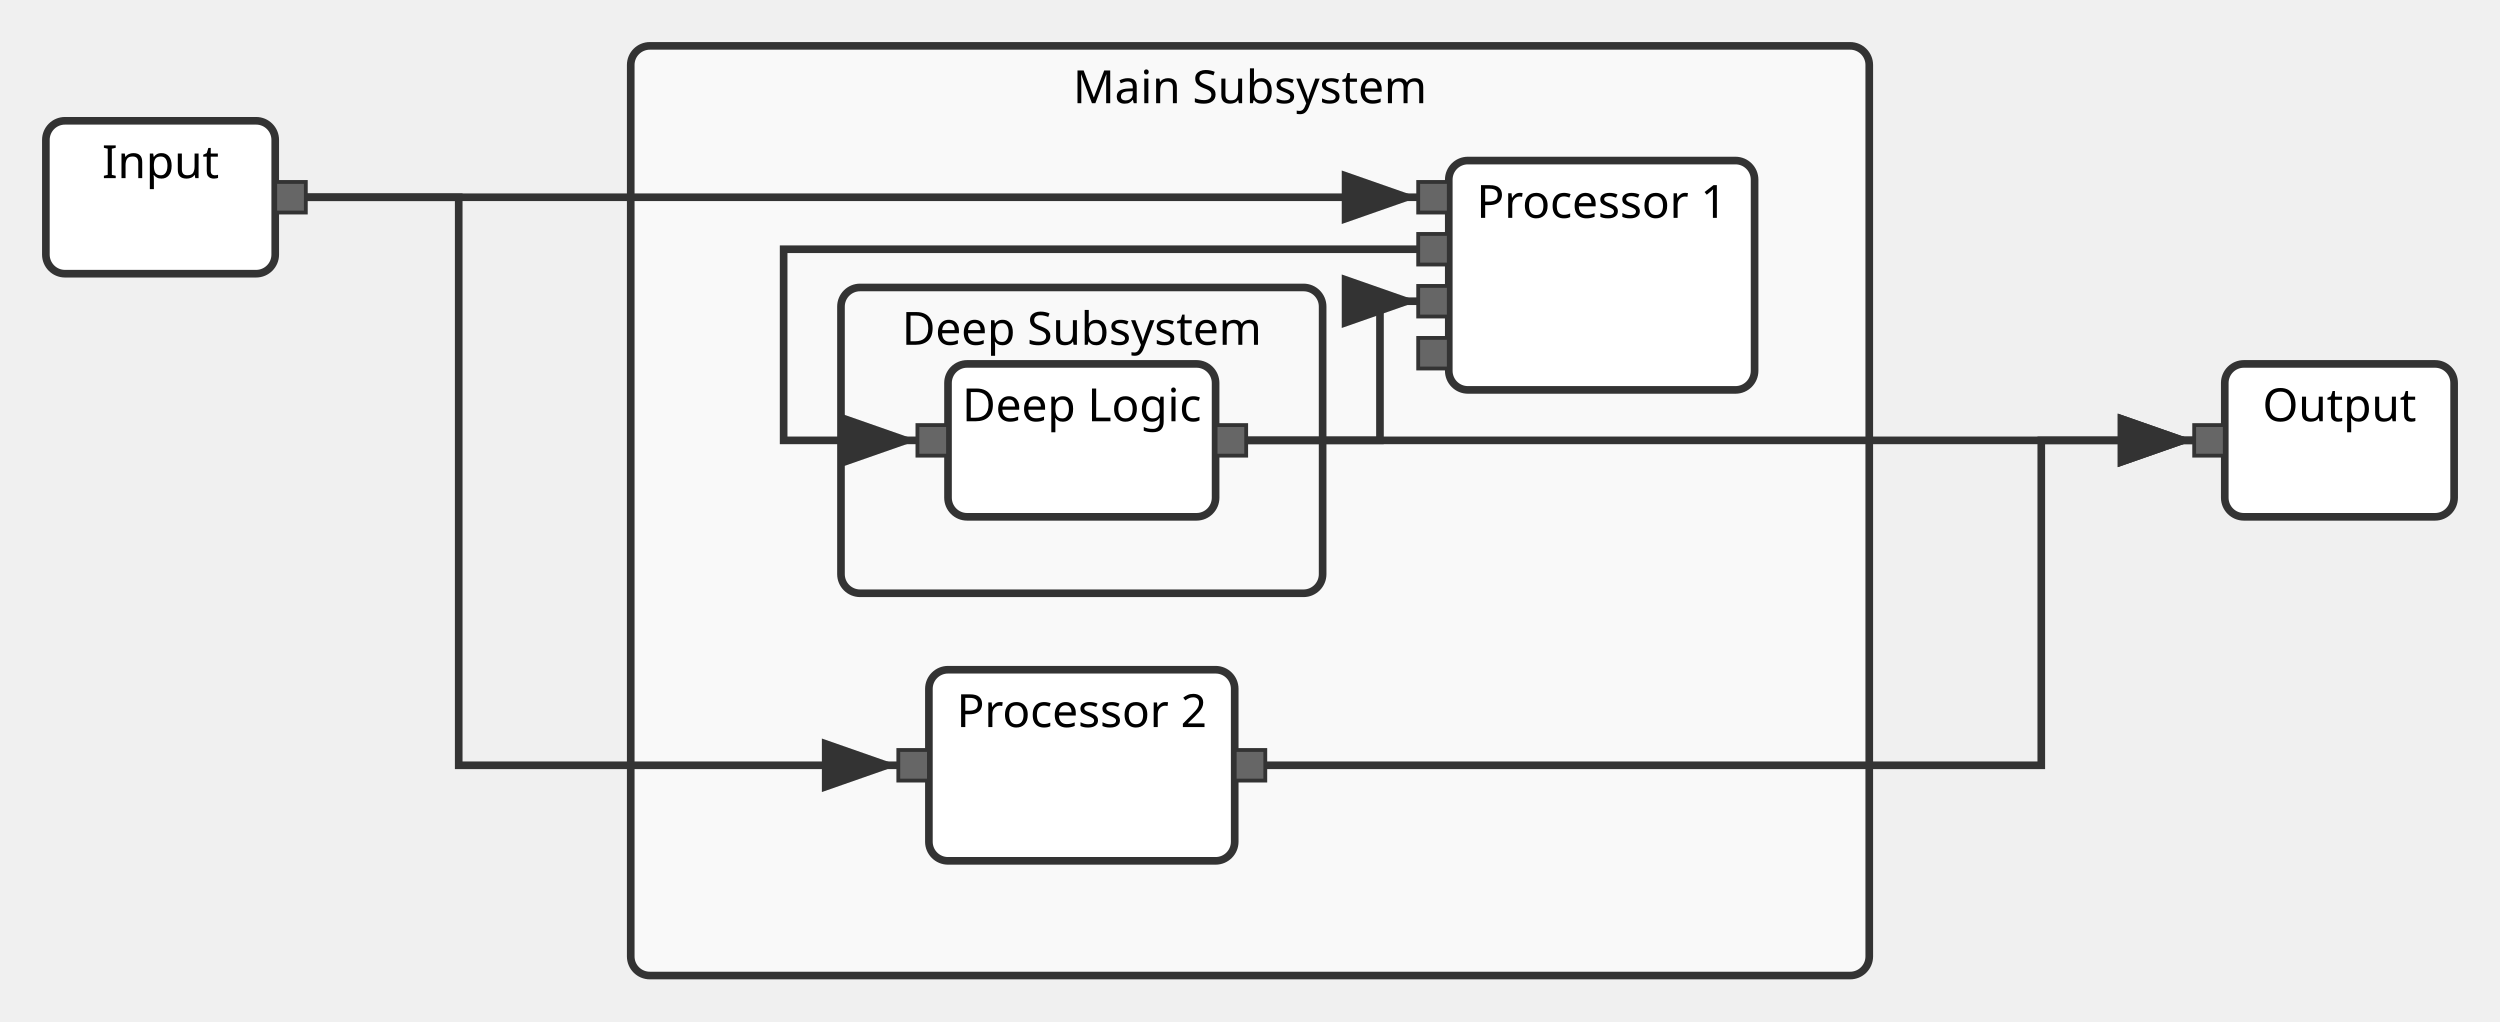
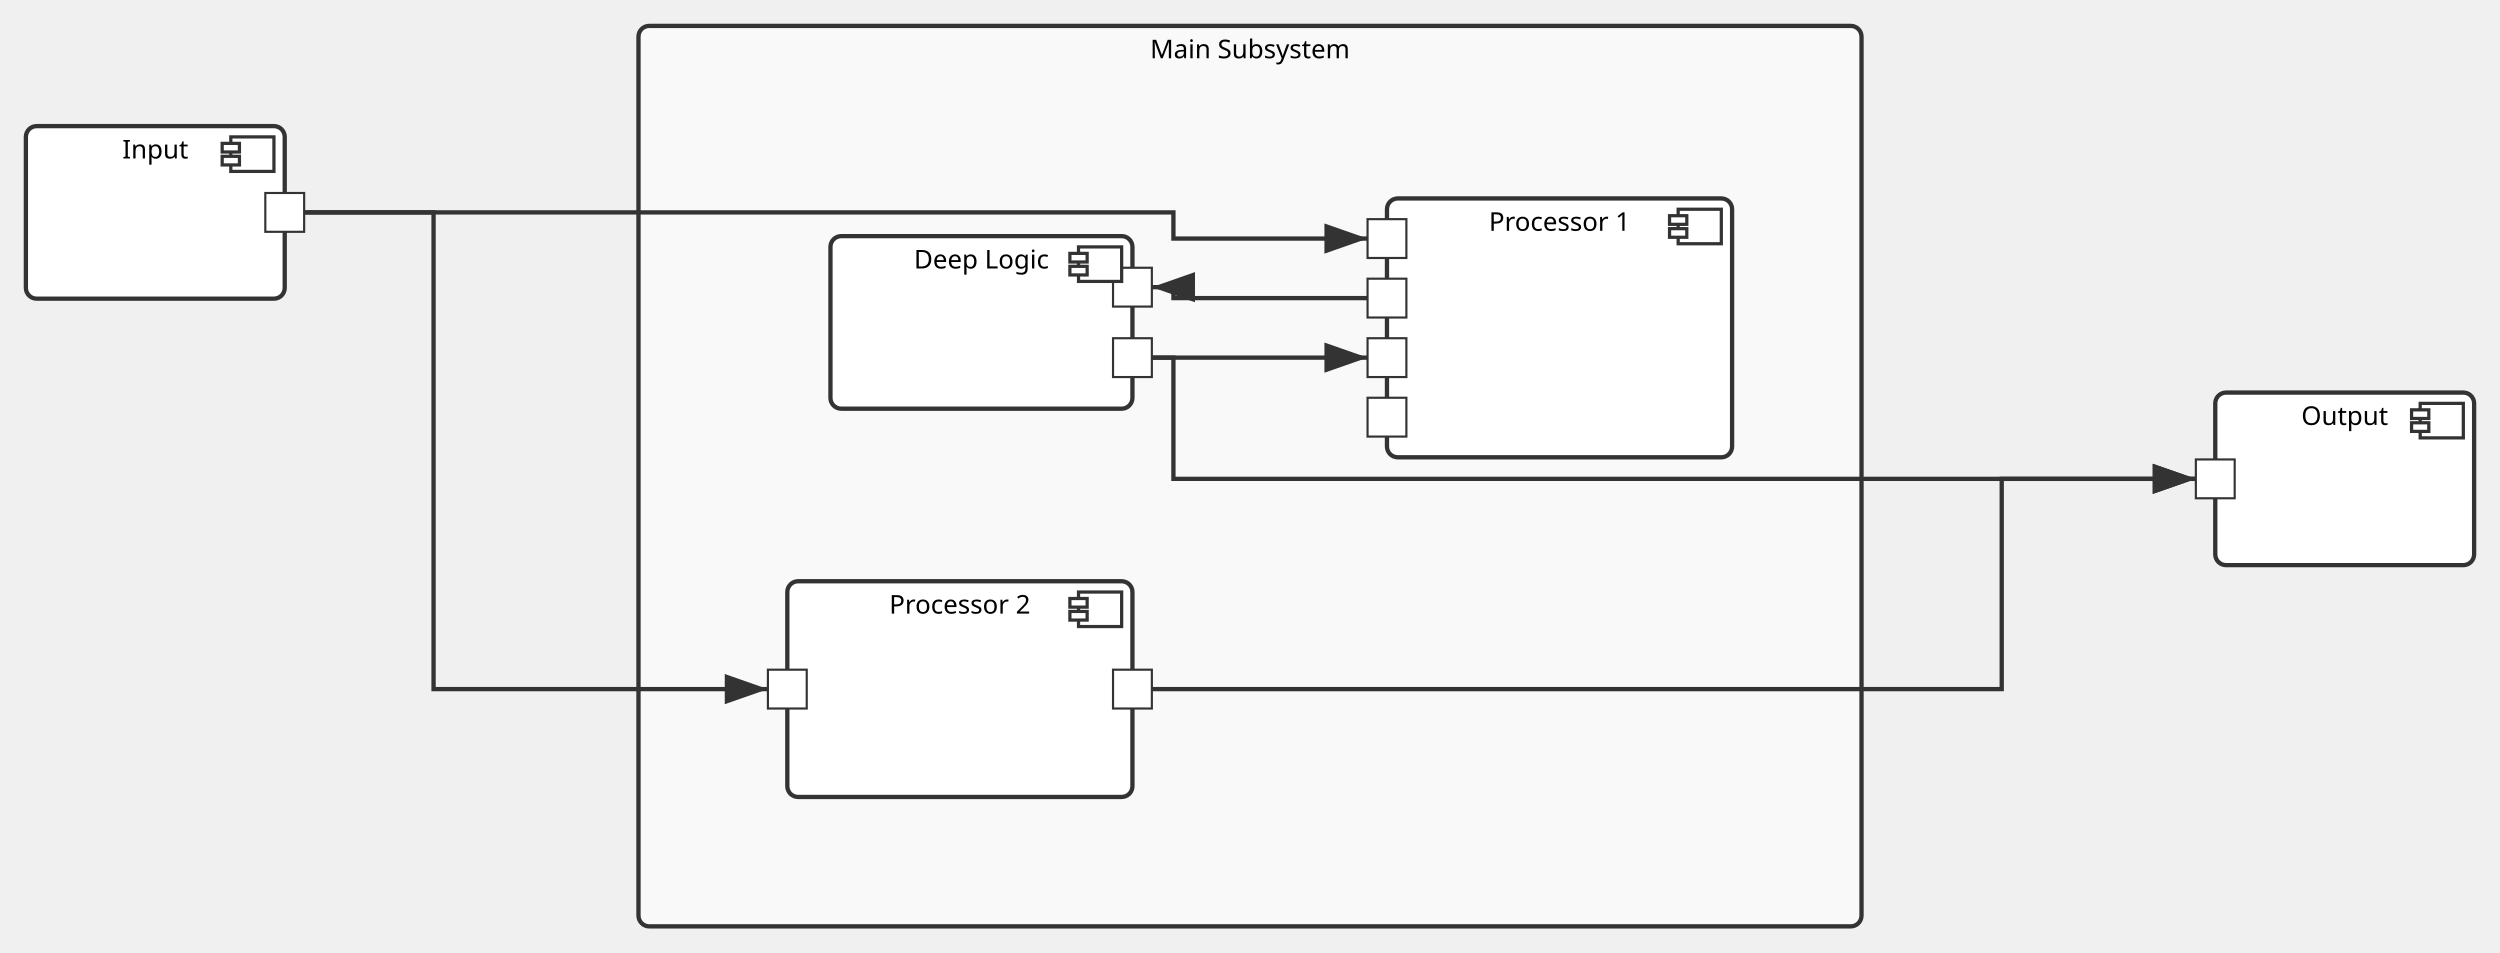
- <svg xmlns="http://www.w3.org/2000/svg" width="654" height="267.2" viewBox="0 0 654 267.2" style="font-family: sans-serif;">
+ <svg xmlns="http://www.w3.org/2000/svg" width="1159" height="441.467" viewBox="0 0 1159 441.467" style="font-family: sans-serif;">
  <defs>
    <marker id="arrowhead" markerWidth="10" markerHeight="7" refX="10" refY="3.5" orient="auto">
      <polygon points="0 0, 10 3.5, 0 7" fill="#333" />
    </marker>
  </defs>
-   <g transform="translate(0, 0)" id="root" class="node">
-     <g transform="translate(12, 31.6)" id="input_node" class="node">
-       <rect width="60" height="40" fill="#ffffff" stroke="#333" stroke-width="2" rx="5" />
-       <text x="30" y="15" text-anchor="middle" font-size="12px" fill="#000">Input</text>
-       <rect x="60" y="16" width="8" height="8" fill="#666" stroke="#333" stroke-width="1" class="port" />
+   <g transform="translate(12, 58.46667)" id="input_node" class="component">
+     <rect width="120" height="80" fill="#ffffff" stroke="#333" stroke-width="2" rx="5" />
+     <text x="60" y="15" text-anchor="middle" font-size="12px" fill="#000">Input</text>
+     <rect x="111" y="31" width="18" height="18" fill="#ffffff" stroke="#333" stroke-width="1" class="port" />
+     <g transform="translate(95, 5)">
+       <rect x="0" y="0" width="20" height="16" fill="#ffffff" stroke="#333" stroke-width="1.5" />
+       <rect x="-4" y="3" width="8" height="4" fill="#ffffff" stroke="#333" stroke-width="1.5" />
+       <rect x="-4" y="9" width="8" height="4" fill="#ffffff" stroke="#333" stroke-width="1.5" />
    </g>
-     <g transform="translate(165, 12)" id="sub_main" class="node">
-       <rect width="324" height="243.2" fill="#f9f9f9" stroke="#333" stroke-width="2" rx="5" />
-       <text x="162" y="15" text-anchor="middle" font-size="12px" fill="#000">Main Subsystem</text>
-       <g transform="translate(214, 30)" id="proc_1" class="node">
-         <rect width="80" height="60" fill="#ffffff" stroke="#333" stroke-width="2" rx="5" />
-         <text x="40" y="15" text-anchor="middle" font-size="12px" fill="#000">Processor 1</text>
-         <rect x="-8" y="5.6" width="8" height="8" fill="#666" stroke="#333" stroke-width="1" class="port" />
-         <rect x="-8" y="32.8" width="8" height="8" fill="#666" stroke="#333" stroke-width="1" class="port" />
-         <rect x="-8" y="19.2" width="8" height="8" fill="#666" stroke="#333" stroke-width="1" class="port" />
-         <rect x="-8" y="46.4" width="8" height="8" fill="#666" stroke="#333" stroke-width="1" class="port" />
+   </g>
+   <g transform="translate(296, 12)" id="sub_main" class="subsystem">
+     <rect width="567" height="417.467" fill="#f9f9f9" stroke="#333" stroke-width="2" rx="5" />
+     <text x="283.5" y="15" text-anchor="middle" font-size="12px" fill="#000">Main Subsystem</text>
+     <g transform="translate(347, 80)" id="proc_1" class="component">
+       <rect width="160" height="120" fill="#ffffff" stroke="#333" stroke-width="2" rx="5" />
+       <text x="80" y="15" text-anchor="middle" font-size="12px" fill="#000">Processor 1</text>
+       <rect x="-9" y="9.6" width="18" height="18" fill="#ffffff" stroke="#333" stroke-width="1" class="port" />
+       <rect x="-9" y="64.8" width="18" height="18" fill="#ffffff" stroke="#333" stroke-width="1" class="port" />
+       <rect x="-9" y="37.2" width="18" height="18" fill="#ffffff" stroke="#333" stroke-width="1" class="port" />
+       <rect x="-9" y="92.4" width="18" height="18" fill="#ffffff" stroke="#333" stroke-width="1" class="port" />
+       <g transform="translate(135, 5)">
+         <rect x="0" y="0" width="20" height="16" fill="#ffffff" stroke="#333" stroke-width="1.5" />
+         <rect x="-4" y="3" width="8" height="4" fill="#ffffff" stroke="#333" stroke-width="1.5" />
+         <rect x="-4" y="9" width="8" height="4" fill="#ffffff" stroke="#333" stroke-width="1.5" />
      </g>
-       <g transform="translate(78, 163.2)" id="proc_2" class="node">
-         <rect width="80" height="50" fill="#ffffff" stroke="#333" stroke-width="2" rx="5" />
-         <text x="40" y="15" text-anchor="middle" font-size="12px" fill="#000">Processor 2</text>
-         <rect x="-8" y="21" width="8" height="8" fill="#666" stroke="#333" stroke-width="1" class="port" />
-         <rect x="80" y="21" width="8" height="8" fill="#666" stroke="#333" stroke-width="1" class="port" />
+     </g>
+     <g transform="translate(69, 257.4667)" id="proc_2" class="component">
+       <rect width="160" height="100" fill="#ffffff" stroke="#333" stroke-width="2" rx="5" />
+       <text x="80" y="15" text-anchor="middle" font-size="12px" fill="#000">Processor 2</text>
+       <rect x="-9" y="41" width="18" height="18" fill="#ffffff" stroke="#333" stroke-width="1" class="port" />
+       <rect x="151" y="41" width="18" height="18" fill="#ffffff" stroke="#333" stroke-width="1" class="port" />
+       <g transform="translate(135, 5)">
+         <rect x="0" y="0" width="20" height="16" fill="#ffffff" stroke="#333" stroke-width="1.5" />
+         <rect x="-4" y="3" width="8" height="4" fill="#ffffff" stroke="#333" stroke-width="1.5" />
+         <rect x="-4" y="9" width="8" height="4" fill="#ffffff" stroke="#333" stroke-width="1.5" />
      </g>
-       <g transform="translate(55, 63.2)" id="sub_deep" class="node">
-         <rect width="126" height="80" fill="#f9f9f9" stroke="#333" stroke-width="2" rx="5" />
-         <text x="63" y="15" text-anchor="middle" font-size="12px" fill="#000">Deep Subsystem</text>
-         <g transform="translate(28, 20)" id="deep_1" class="node">
-           <rect width="70" height="40" fill="#ffffff" stroke="#333" stroke-width="2" rx="5" />
-           <text x="35" y="15" text-anchor="middle" font-size="12px" fill="#000">Deep Logic</text>
-           <rect x="-8" y="16" width="8" height="8" fill="#666" stroke="#333" stroke-width="1" class="port" />
-           <rect x="70" y="16" width="8" height="8" fill="#666" stroke="#333" stroke-width="1" class="port" />
-         </g>
+     </g>
+     <g transform="translate(89, 97.46667)" id="deep_1" class="component">
+       <rect width="140" height="80" fill="#ffffff" stroke="#333" stroke-width="2" rx="5" />
+       <text x="70" y="15" text-anchor="middle" font-size="12px" fill="#000">Deep Logic</text>
+       <rect x="131" y="14.667" width="18" height="18" fill="#ffffff" stroke="#333" stroke-width="1" class="port" />
+       <rect x="131" y="47.333" width="18" height="18" fill="#ffffff" stroke="#333" stroke-width="1" class="port" />
+       <g transform="translate(115, 5)">
+         <rect x="0" y="0" width="20" height="16" fill="#ffffff" stroke="#333" stroke-width="1.5" />
+         <rect x="-4" y="3" width="8" height="4" fill="#ffffff" stroke="#333" stroke-width="1.5" />
+         <rect x="-4" y="9" width="8" height="4" fill="#ffffff" stroke="#333" stroke-width="1.5" />
      </g>
-       <path d="M 206 53.2 L 40 53.2 L 40 103.2 L 75 103.2" fill="none" stroke="#333" stroke-width="2" marker-end="url(#arrowhead)" />
-       <path d="M 161 103.2 L 196 103.2 L 196 66.8 L 206 66.8" fill="none" stroke="#333" stroke-width="2" marker-end="url(#arrowhead)" />
    </g>
-     <g transform="translate(582, 95.2)" id="output_node" class="node">
-       <rect width="60" height="40" fill="#ffffff" stroke="#333" stroke-width="2" rx="5" />
-       <text x="30" y="15" text-anchor="middle" font-size="12px" fill="#000">Output</text>
-       <rect x="-8" y="16" width="8" height="8" fill="#666" stroke="#333" stroke-width="1" class="port" />
+     <path d="M 338 126.2 L 248 126.2 L 248 121.133 L 238 121.133" fill="none" stroke="#333" stroke-width="2" marker-end="url(#arrowhead)" />
+     <path d="M 238 153.8 L 338 153.8" fill="none" stroke="#333" stroke-width="2" marker-end="url(#arrowhead)" />
+   </g>
+   <g transform="translate(1027, 182)" id="output_node" class="component">
+     <rect width="120" height="80" fill="#ffffff" stroke="#333" stroke-width="2" rx="5" />
+     <text x="60" y="15" text-anchor="middle" font-size="12px" fill="#000">Output</text>
+     <rect x="-9" y="31" width="18" height="18" fill="#ffffff" stroke="#333" stroke-width="1" class="port" />
+     <g transform="translate(95, 5)">
+       <rect x="0" y="0" width="20" height="16" fill="#ffffff" stroke="#333" stroke-width="1.5" />
+       <rect x="-4" y="3" width="8" height="4" fill="#ffffff" stroke="#333" stroke-width="1.5" />
+       <rect x="-4" y="9" width="8" height="4" fill="#ffffff" stroke="#333" stroke-width="1.5" />
    </g>
-     <path d="M 80 51.6 L 371 51.6" fill="none" stroke="#333" stroke-width="2" marker-end="url(#arrowhead)" />
-     <path d="M 80 51.6 L 120 51.6 L 120 200.2 L 235 200.2" fill="none" stroke="#333" stroke-width="2" marker-end="url(#arrowhead)" />
-     <path d="M 326 115.2 L 574 115.2" fill="none" stroke="#333" stroke-width="2" marker-end="url(#arrowhead)" />
-     <path d="M 331 200.2 L 534 200.2 L 534 115.2 L 574 115.2" fill="none" stroke="#333" stroke-width="2" marker-end="url(#arrowhead)" />
  </g>
+   <path d="M 141 98.467 L 544 98.467 L 544 110.6 L 634 110.6" fill="none" stroke="#333" stroke-width="2" marker-end="url(#arrowhead)" />
+   <path d="M 141 98.467 L 201 98.467 L 201 319.467 L 356 319.467" fill="none" stroke="#333" stroke-width="2" marker-end="url(#arrowhead)" />
+   <path d="M 534 165.8 L 544 165.8 L 544 222 L 1018 222" fill="none" stroke="#333" stroke-width="2" marker-end="url(#arrowhead)" />
+   <path d="M 534 319.467 L 928 319.467 L 928 222 L 1018 222" fill="none" stroke="#333" stroke-width="2" marker-end="url(#arrowhead)" />
</svg>
